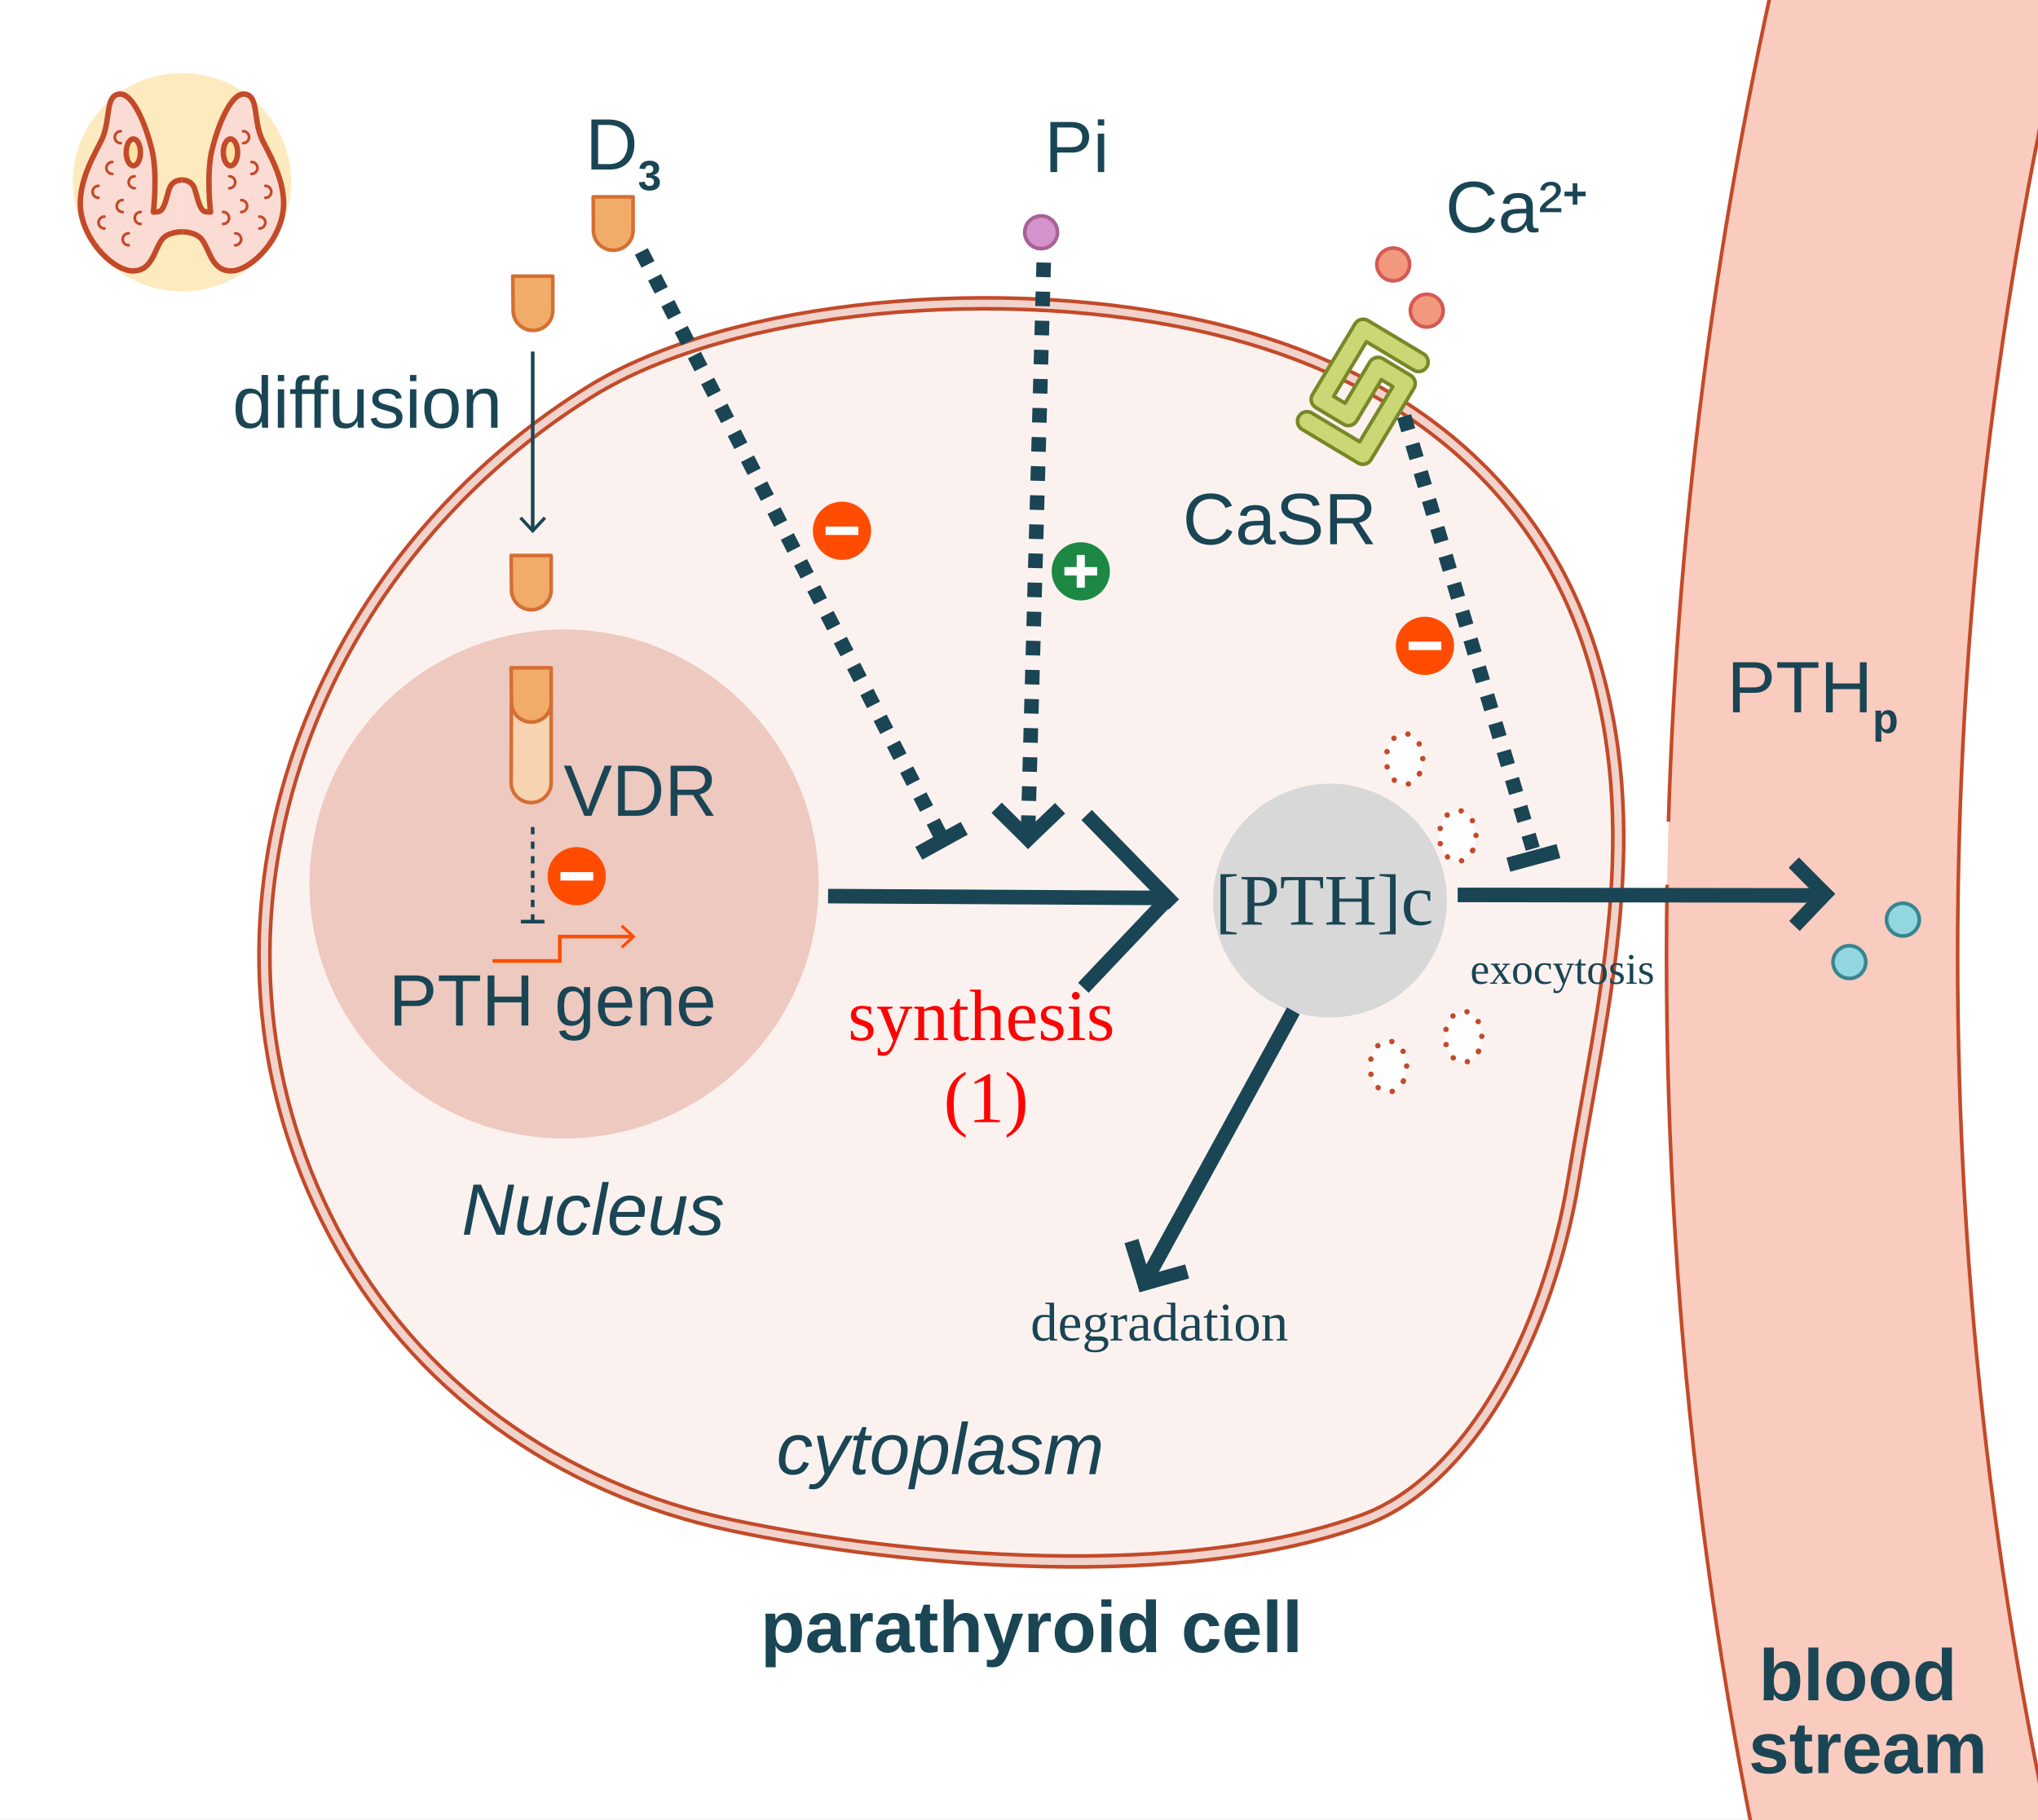
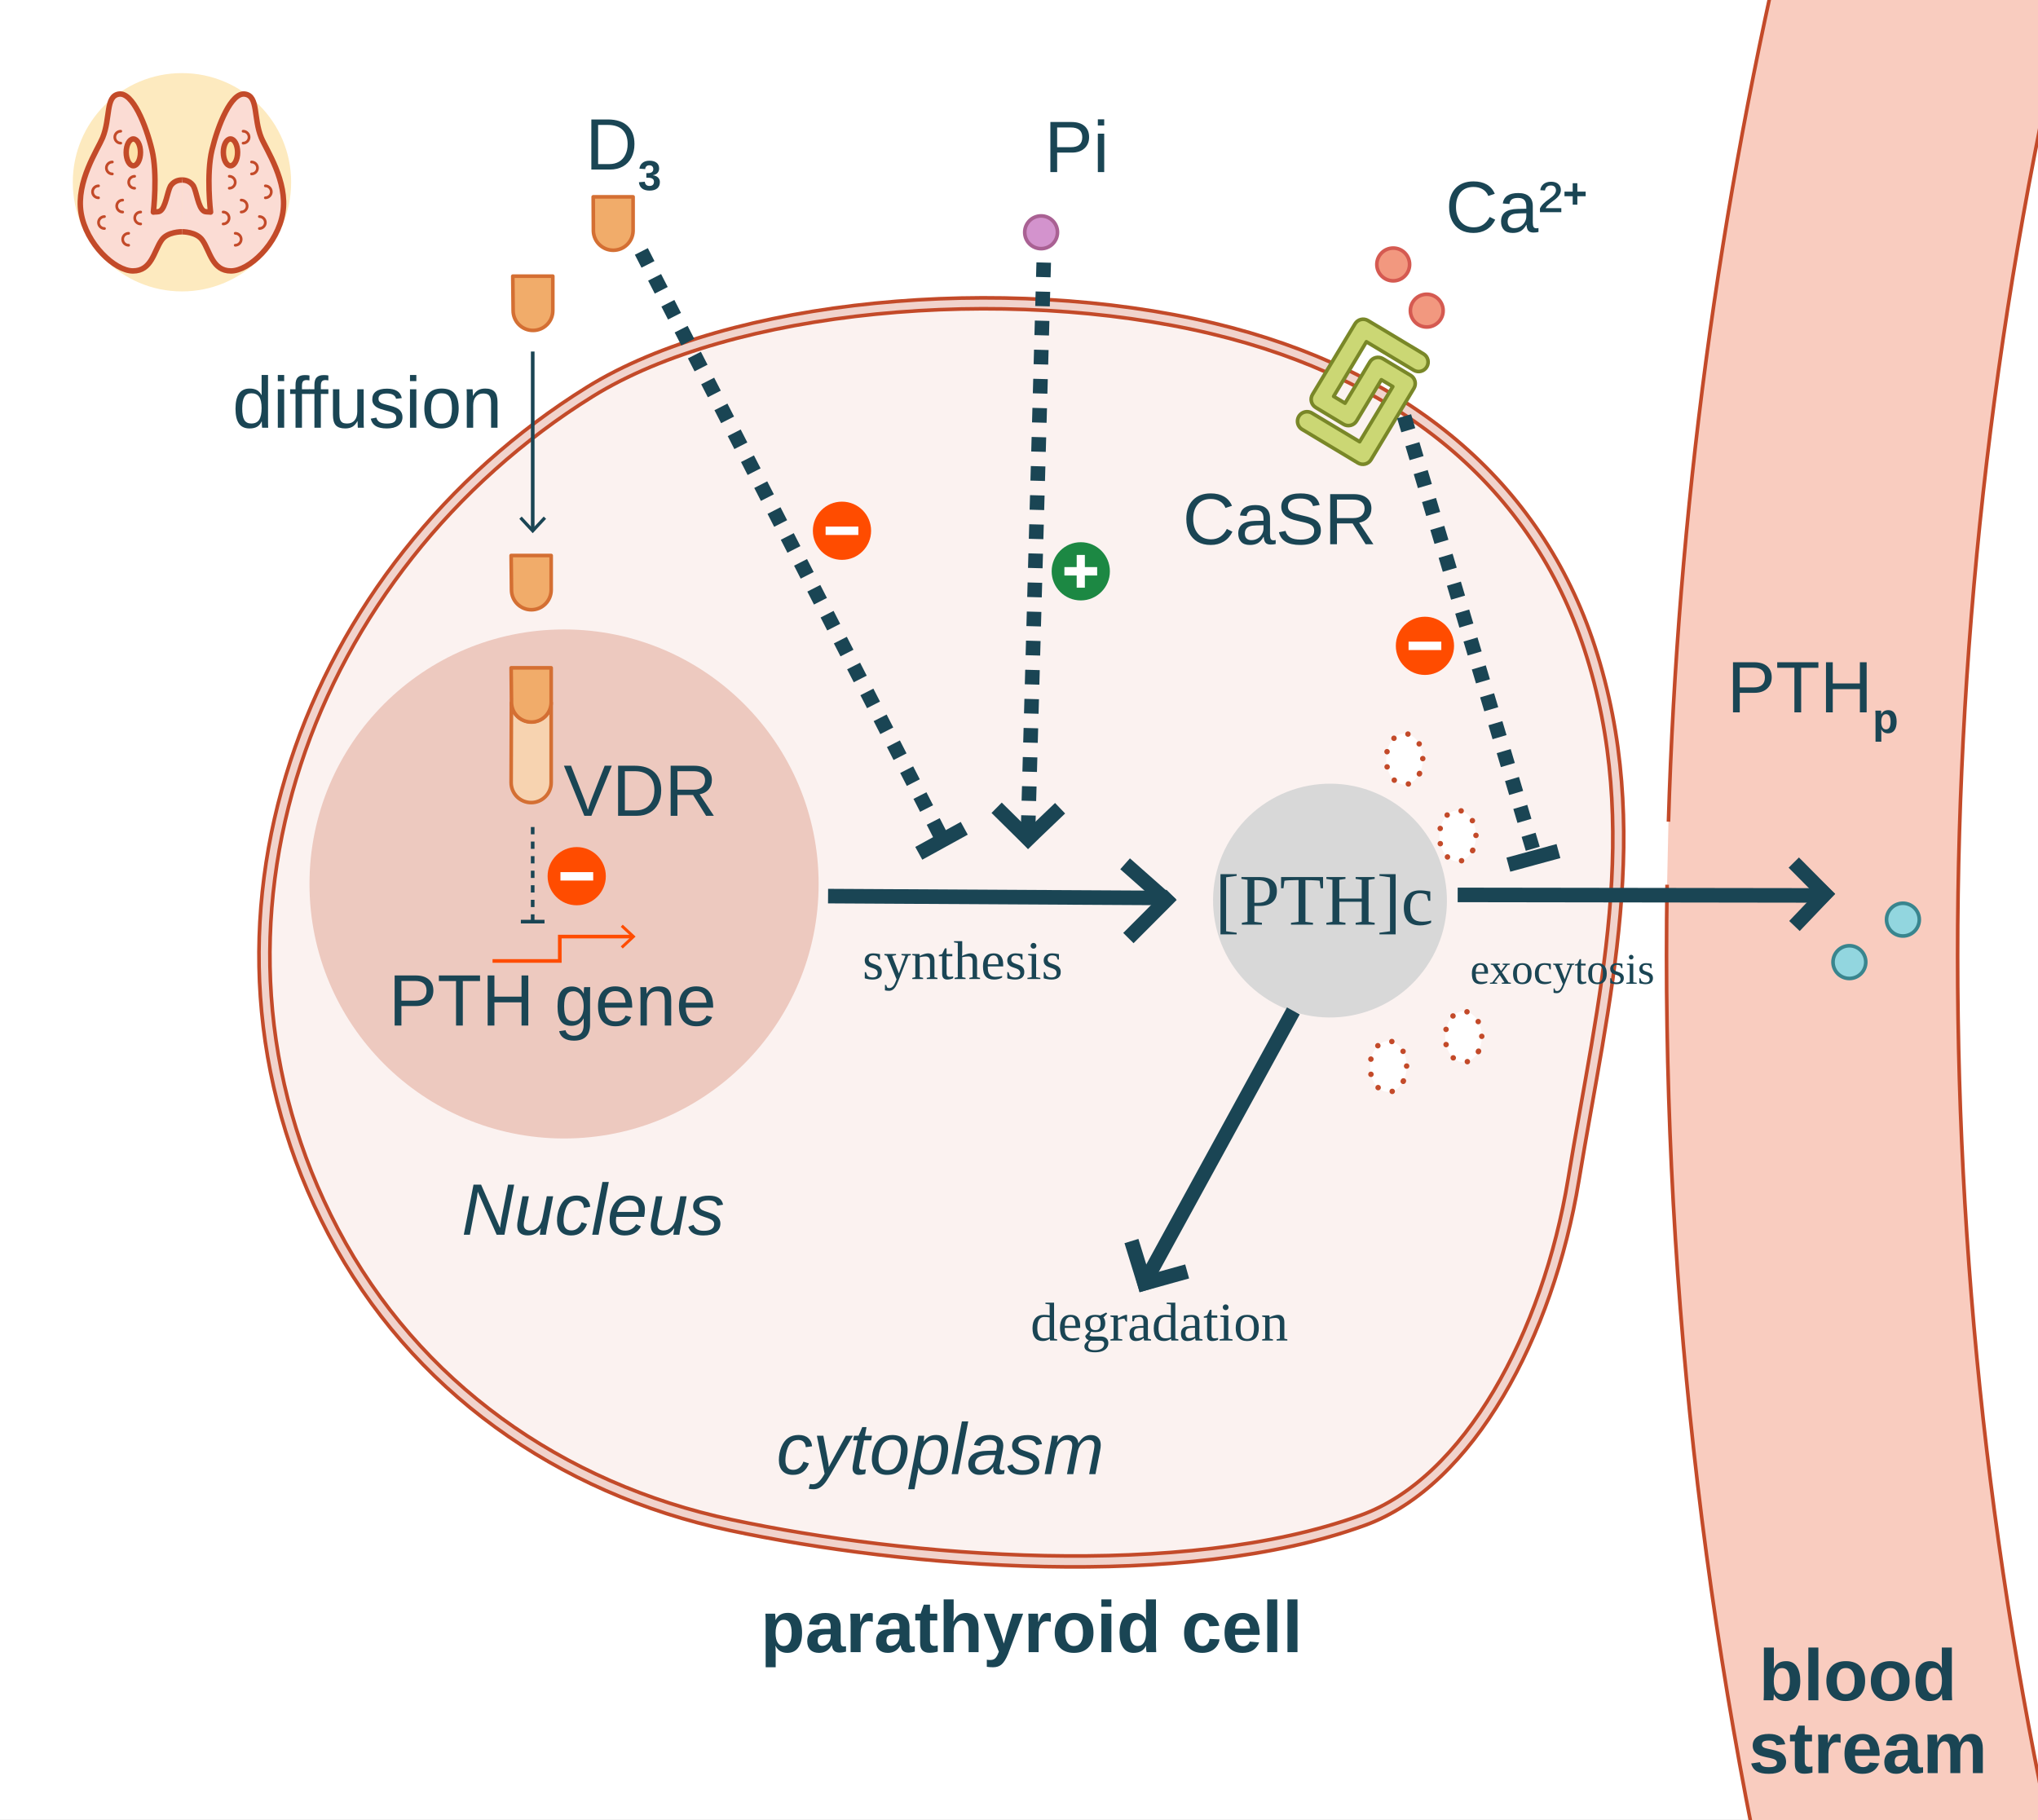
<svg xmlns="http://www.w3.org/2000/svg" xmlns:ns1="https://boxy-svg.com" viewBox="0 0 560 500">
  <defs>
    <style>.cls-1{isolation:isolate;}.cls-2{fill:#fff;}.cls-3{fill:#fbf2f0;}.cls-10,.cls-13,.cls-15,.cls-18,.cls-20,.cls-22,.cls-30,.cls-4,.cls-5{fill:none;}.cls-10,.cls-12,.cls-13,.cls-14,.cls-15,.cls-4{stroke:#c34a29;}.cls-10,.cls-15,.cls-18,.cls-20,.cls-22,.cls-4,.cls-5{stroke-miterlimit:10;}.cls-4{stroke-width:4px;}.cls-5{stroke:#f1d3cc;stroke-width:2px;}.cls-6{fill:#edc9bf;}.cls-7{fill:#f2987f;stroke:#d55a51;}.cls-13,.cls-15,.cls-16,.cls-17,.cls-21,.cls-7,.cls-8{stroke-linecap:round;}.cls-12,.cls-13,.cls-14,.cls-16,.cls-17,.cls-21,.cls-7,.cls-8{stroke-linejoin:round;}.cls-8{fill:#cbd774;stroke:#798728;}.cls-9{fill:#f9ccbf;}.cls-11{fill:#fdeabf;}.cls-12{fill:#fbdcd4;}.cls-12,.cls-14,.cls-15{stroke-width:1.5px;}.cls-13{stroke-width:0.75px;}.cls-14{fill:#fde2a8;}.cls-15{stroke-dasharray:0 4.21;}.cls-16{fill:#92d6df;stroke:#39858e;}.cls-17{fill:#f1ac6a;}.cls-17,.cls-21{stroke:#d46f33;}.cls-18,.cls-20{stroke:#1a4554;}.cls-19,.cls-24,.cls-25,.cls-26,.cls-27{fill:#1a4554;}.cls-20{stroke-dasharray:2 2;}.cls-21{fill:#f7d3b0;}.cls-22{stroke:#ff4c00;}.cls-23{fill:#ff4c00;}.cls-24,.cls-25,.cls-26,.cls-27{font-size:20px;}.cls-24{font-family:ArialMT, Arial;}.cls-25,.cls-27{font-family:Arial-BoldMT, Arial;font-weight:700;}.cls-26{font-family:Arial-ItalicMT, Arial;font-style:italic;}.cls-27{letter-spacing:0.03em;}.cls-28{letter-spacing:-0.02em;}.cls-29{fill:#1c8843;}.cls-31{mix-blend-mode:multiply;}</style>
  </defs>
  <g class="cls-1">
    <g id="Ebene_30" data-name="Ebene 30">
      <g id="Rahmen-8" data-name="Rahmen">
        <rect class="cls-2" width="560" height="500" />
      </g>
    </g>
    <g id="Zellen_HG" data-name="Zellen HG">
      <path class="cls-3" d="M162.1,107.67c-77.47,48.15-114.73,147-70.53,230.84,22.43,42.54,62.25,70.61,109.26,80.63,47.94,10.21,124.31,16.66,173.7-1.34,29.12-10.61,50.82-51,57.83-93.53,8.18-49.63,20.61-96.62,4.42-146.24C422.22,133.38,386,102.91,333.28,90.3,275.78,76.54,200.67,83.69,162.1,107.67Z" />
      <path class="cls-4" d="M162.1,107.67c-77.47,48.15-114.73,147-70.53,230.84,22.43,42.54,62.25,70.61,109.26,80.63,47.94,10.21,124.31,16.66,173.7-1.34,29.12-10.61,50.82-51,57.83-93.53,8.18-49.63,20.61-96.62,4.42-146.24C422.22,133.38,386,102.91,333.28,90.3,275.78,76.54,200.67,83.69,162.1,107.67Z" />
      <path class="cls-5" d="M162.1,107.67c-77.47,48.15-114.73,147-70.53,230.84,22.43,42.54,62.25,70.61,109.26,80.63,47.94,10.21,124.31,16.66,173.7-1.34,29.12-10.61,50.82-51,57.83-93.53,8.18-49.63,20.61-96.62,4.42-146.24C422.22,133.38,386,102.91,333.28,90.3,275.78,76.54,200.67,83.69,162.1,107.67Z" />
      <circle class="cls-6" cx="154.99" cy="242.94" r="69.95" />
      <g id="CAP-2" data-name="CAP">
        <circle class="cls-7" cx="382.83" cy="72.68" r="4.5" />
      </g>
      <g id="CaSR">
        <path class="cls-8" d="M373.14,127.23l-15.23-9.15a2.62,2.62,0,1,1,2.69-4.49l13,7.81,9.11-15.15-3.14-1.88-6.81,11.33a2.62,2.62,0,0,1-3.59.9L361.55,112a2.62,2.62,0,0,1-.9-3.59L372.33,89a2.6,2.6,0,0,1,3.58-.89l15.24,9.15a2.61,2.61,0,0,1-2.69,4.48l-13-7.81-9,15,3.13,1.88,6.81-11.33a2.62,2.62,0,0,1,3.59-.9l7.62,4.58a2.61,2.61,0,0,1,.89,3.59l-11.79,19.62A2.62,2.62,0,0,1,373.14,127.23Z" />
      </g>
      <g id="CAP-4" data-name="CAP">
        <circle class="cls-7" cx="392.04" cy="85.37" r="4.5" />
      </g>
      <path class="cls-9" d="M458.46,225.82A1236.88,1236.88,0,0,1,492.08-26L569.87-7.3a1156.56,1156.56,0,0,0,0,540l-77.79,18.68a1236.34,1236.34,0,0,1-34-308.23" />
      <path class="cls-10" d="M458.46,225.82A1236.88,1236.88,0,0,1,492.08-26L569.87-7.3a1156.56,1156.56,0,0,0,0,540l-77.79,18.68a1236.34,1236.34,0,0,1-34-308.23" />
      <g id="PTH_klein-2" data-name="PTH klein">
        <circle class="cls-11" cx="50" cy="50.09" r="30" />
        <path class="cls-12" d="M50,49.48a3.59,3.59,0,0,1,3.17,1.66C54,52.65,54.46,57.05,56,58c.57.34,1.33.16,1.86.29,0,0-1.23-10.35.39-17.09s5.29-16,9.12-15.33c3.67.61,2.22,6.58,4.44,12,1.36,3.28,7.29,12,5.91,20.59s-9.28,16-14.26,16c-5.15,0-5.75-5.43-7.82-8.41C54,63.63,50,63.7,50,63.7" />
        <path class="cls-13" d="M63,51.73a1.64,1.64,0,1,0,0-3.28" />
        <path class="cls-13" d="M66.27,58.27a1.64,1.64,0,1,0,0-3.28" />
        <path class="cls-13" d="M64.63,67.4a1.64,1.64,0,0,0,0-3.28" />
        <path class="cls-13" d="M61.31,61.55a1.64,1.64,0,1,0,0-3.28" />
        <path class="cls-13" d="M62.54,44a1.64,1.64,0,1,0,0-3.28" />
        <path class="cls-13" d="M66.8,39.34a1.64,1.64,0,0,0,0-3.28" />
        <path class="cls-13" d="M71.27,62.8a1.64,1.64,0,1,0,0-3.28" />
        <path class="cls-13" d="M69.11,47.8a1.64,1.64,0,1,0,0-3.28" />
        <path class="cls-13" d="M72.91,54.36a1.64,1.64,0,0,0,0-3.28" />
        <ellipse class="cls-14" cx="63.33" cy="41.87" rx="1.96" ry="3.68" />
        <path class="cls-12" d="M50,49.48a3.58,3.58,0,0,0-3.16,1.66C46,52.65,45.52,57.05,44,58c-.57.34-1.34.16-1.86.29,0,0,1.23-10.35-.39-17.09s-5.3-16-9.13-15.33c-3.67.61-2.21,6.58-4.43,12-1.36,3.28-7.3,12-5.92,20.59s9.29,16,14.27,16c5.14,0,5.75-5.43,7.82-8.41C45.94,63.63,50,63.7,50,63.7" />
        <path class="cls-13" d="M37,51.73a1.64,1.64,0,0,1,0-3.28" />
        <path class="cls-13" d="M33.71,58.27a1.64,1.64,0,0,1,0-3.28" />
        <path class="cls-13" d="M35.35,67.4a1.64,1.64,0,0,1,0-3.28" />
        <path class="cls-13" d="M38.66,61.55a1.64,1.64,0,1,1,0-3.28" />
        <path class="cls-13" d="M37.43,44a1.64,1.64,0,0,1,0-3.28" />
        <path class="cls-13" d="M33.18,39.34a1.64,1.64,0,1,1,0-3.28" />
        <path class="cls-13" d="M28.71,62.8a1.64,1.64,0,1,1,0-3.28" />
        <path class="cls-13" d="M30.87,47.8a1.64,1.64,0,0,1,0-3.28" />
        <path class="cls-13" d="M27.07,54.36a1.64,1.64,0,1,1,0-3.28" />
        <ellipse class="cls-14" cx="36.64" cy="41.87" rx="1.96" ry="3.68" />
      </g>
    </g>
    <g id="Icons">
      <g id="Text">
        <g id="OPG_2_" data-name="OPG 2?">
          <g id="OPG-3" data-name="OPG" transform="matrix(1, 0, 0, 1, 0.830129, 6.087611)">
            <path class="cls-2" d="M405.39,282.92c-1.61,3.14-4.73,3.87-7,1.63s-2.77-6.62-1.16-9.77,4.72-3.87,7-1.63S407,279.77,405.39,282.92Z" />
            <path class="cls-15" d="M405.39,282.92c-1.61,3.14-4.73,3.87-7,1.63s-2.77-6.62-1.16-9.77,4.72-3.87,7-1.63S407,279.77,405.39,282.92Z" />
          </g>
        </g>
        <g id="OPG_2_2" data-name="OPG 2?" transform="matrix(1, 0, 0, 1, -5.763916, 16.24376)">
          <g id="OPG-4" data-name="OPG">
            <path class="cls-2" d="M410.39,217.54c-1.61,3.15-4.73,3.88-7,1.63s-2.77-6.62-1.16-9.77,4.72-3.87,7-1.62S412,214.4,410.39,217.54Z" />
            <path class="cls-15" d="M410.39,217.54c-1.61,3.15-4.73,3.88-7,1.63s-2.77-6.62-1.16-9.77,4.72-3.87,7-1.62S412,214.4,410.39,217.54Z" />
          </g>
        </g>
        <g id="OPG_2_3" data-name="OPG 2?" transform="matrix(1, 0, 0, 1, -45.10366, 26.0107)">
          <g id="OPG-5" data-name="OPG">
            <path class="cls-2" d="M430.68,271.17c-1.61,3.14-4.72,3.87-7,1.63s-2.77-6.62-1.16-9.77,4.73-3.87,7-1.63S432.29,268,430.68,271.17Z" />
            <path class="cls-15" d="M430.68,271.17c-1.61,3.14-4.72,3.87-7,1.63s-2.77-6.62-1.16-9.77,4.73-3.87,7-1.63S432.29,268,430.68,271.17Z" />
          </g>
        </g>
        <g id="PTH_kugel-11" data-name="PTH kugel" transform="matrix(1, 0, 0, 1, 10.06435, 11.47336)">
          <circle class="cls-16" cx="498.11" cy="252.94" r="4.5" />
        </g>
        <g id="PTH_kugel-13" data-name="PTH kugel" />
        <g id="D3-2" data-name="D3">
          <path class="cls-17" d="M141,85.36a5.45,5.45,0,1,0,10.9,0V75.9h-11Z" />
        </g>
        <g id="D3-3" data-name="D3">
          <path class="cls-17" d="M140.55,162.13a5.45,5.45,0,0,0,10.9,0v-9.46h-11Z" />
        </g>
        <g id="D3-4" data-name="D3">
          <path class="cls-17" d="M163.05,63.55a5.46,5.46,0,0,0,10.91,0V54.1H163Z" />
        </g>
        <line class="cls-18" x1="146.38" y1="96.61" x2="146.38" y2="145.56" />
        <polygon class="cls-19" points="142.7 142.58 143.35 141.97 146.38 145.22 149.4 141.97 150.06 142.58 146.38 146.54 142.7 142.58" />
        <line class="cls-20" x1="146.37" y1="253.29" x2="146.37" y2="225.84" />
        <rect class="cls-19" x="143.12" y="252.79" width="6.5" height="1" />
        <g id="Neues_Symbol_1-2" data-name="Neues Symbol 1">
          <g id="VDR-3" data-name="VDR">
            <path class="cls-21" d="M151.45,193.15v21.93a5.5,5.5,0,0,1-5.5,5.5h0a5.5,5.5,0,0,1-5.5-5.51l.07-21.92a5.47,5.47,0,0,0,10.93,0Z" />
          </g>
          <g id="Deleted_Symbol-20" data-name="Deleted Symbol">
            <path class="cls-17" d="M140.55,193a5.45,5.45,0,0,0,10.9,0v-9.46h-11Z" />
          </g>
        </g>
        <ellipse style="fill: rgb(216, 216, 216);" transform="matrix(-0.566529, 0.824042, -0.824041, -0.566528, 706.6548, 160.1278)" cx="265.305" cy="231.66" rx="32.129" ry="32.129" />
        <text transform="matrix(1, 0, 0, 0.999999, 6.618835, -1.654534)" style="fill: rgb(26, 69, 84); font-size: 20px; white-space: pre;" x="327.257" y="255.783">[PTH]c</text>
        <text x="664.406" y="188.491" style="white-space: pre; fill: rgb(51, 51, 51); font-size: 24px;"> </text>
        <line style="fill: rgb(26, 69, 84); stroke-width: 4; stroke: rgb(26, 69, 84);" x1="233.468" y1="269.209" x2="314.197" y2="223.856" transform="matrix(0.869141, 0.494565, -0.494565, 0.869141, 157.7598, -103.1669)" />
-         <line style="fill: rgb(26, 69, 84); stroke-width: 4; stroke: rgb(26, 69, 84);" x1="296.161" y1="226.947" x2="324.984" y2="245.619" transform="matrix(0.975198, 0.221334, -0.221334, 0.975198, 60.00025, -62.87997)" />
+         <line style="fill: rgb(26, 69, 84); stroke-width: 4; stroke: rgb(26, 69, 84);" x1="308.076" y1="238.933" x2="322.867" y2="247.041" transform="matrix(0.975198, 0.221334, -0.221334, 0.975198, 61.60558, -63.79801)" />
        <g id="g-3" data-name="OPG 2?" transform="matrix(1, 0, 0, 1, -20.38151, -4.858695)">
          <g id="g-4" data-name="OPG">
            <path class="cls-2" d="M410.39,217.54c-1.61,3.15-4.73,3.88-7,1.63s-2.77-6.62-1.16-9.77,4.72-3.87,7-1.62S412,214.4,410.39,217.54Z" style="fill: rgb(255, 255, 255);" />
            <path class="cls-15" d="M410.39,217.54c-1.61,3.15-4.73,3.88-7,1.63s-2.77-6.62-1.16-9.77,4.72-3.87,7-1.62S412,214.4,410.39,217.54Z" style="fill: none; stroke: rgb(195, 74, 41); stroke-dasharray: 0px, 4.21px; stroke-linecap: round; stroke-miterlimit: 10; stroke-width: 1.5px;" />
          </g>
        </g>
        <g id="g-5" data-name="PTH kugel" transform="matrix(1, 0, 0, 1, 24.77093, -0.200999)">
          <circle class="cls-16" cx="498.11" cy="252.94" r="4.5" style="fill: rgb(146, 214, 223); stroke: rgb(57, 133, 142); stroke-linecap: round; stroke-linejoin: round;" />
        </g>
        <line style="stroke-width: 4; fill: rgb(26, 69, 84); stroke: rgb(26, 69, 84);" x1="407.03" y1="270.624" x2="493.796" y2="221.414" transform="matrix(0.869141, 0.494565, -0.494565, 0.869141, 180.613, -190.5645)" />
        <line style="stroke-width: 4; fill: rgb(26, 69, 84); stroke: rgb(26, 69, 84);" x1="491.907" y1="238.285" x2="503.814" y2="245.856" transform="matrix(0.975198, 0.221334, -0.221334, 0.975198, 65.92627, -104.1896)" />
        <line style="stroke-width: 4; fill: rgb(26, 69, 84); stroke: rgb(26, 69, 84);" x1="490.306" y1="243.157" x2="502.213" y2="250.728" transform="matrix(0.194062, -0.980989, 0.980989, 0.194062, 159.3942, 688.2936)" ns1:origin="0.696 0.526" />
        <line style="stroke-width: 4; fill: rgb(26, 69, 84); stroke: rgb(26, 69, 84);" x1="298.328" y1="336.455" x2="371.681" y2="293.689" transform="matrix(-0.856567, 0.516036, -0.516036, -0.856567, 784.5468, 412.078)" />
        <line style="stroke-width: 4; fill: rgb(26, 69, 84); stroke: rgb(26, 69, 84);" x1="313.452" y1="347.532" x2="325.359" y2="355.103" transform="matrix(-0.669324, 0.742971, -0.742971, -0.669324, 794.2099, 349.1538)" />
        <line style="stroke-width: 4; fill: rgb(26, 69, 84); stroke: rgb(26, 69, 84);" x1="306.337" y1="345.499" x2="318.244" y2="353.07" transform="matrix(0.761341, 0.648352, -0.648352, 0.761341, 301.6749, -120.5803)" ns1:origin="0.696 0.526" />
        <line style="stroke-width: 4; fill: rgb(26, 69, 84); stroke-dasharray: 4px; stroke: rgb(26, 69, 84);" x1="136.661" y1="191.906" x2="298.894" y2="108.625" transform="matrix(-0.00113, 0.999999, -0.999999, -0.00113, 368.289, -67.34206)" />
        <line style="stroke-width: 4; fill: rgb(26, 69, 84); stroke: rgb(26, 69, 84);" x1="251.764" y1="224.836" x2="263.48" y2="232.973" transform="matrix(0.444318, -0.895869, 0.895869, 0.444318, -60.82606, 360.1685)" ns1:origin="0.696 0.526" />
        <line style="stroke-width: 4; fill: rgb(26, 69, 84); stroke-dasharray: 4px; stroke: rgb(26, 69, 84);" x1="216.559" y1="187.914" x2="352.731" y2="112.167" transform="matrix(-0.510014, 0.860166, -0.860166, -0.510014, 558.8777, -18.27871)" />
        <line style="stroke-width: 4; fill: rgb(26, 69, 84); stroke: rgb(26, 69, 84);" x1="280.239" y1="223.217" x2="292.146" y2="230.788" transform="matrix(-0.238722, 0.971088, -0.971088, -0.238722, 574.9524, 3.274922)" />
        <line style="stroke-width: 4; fill: rgb(26, 69, 84); stroke: rgb(26, 69, 84);" x1="272.824" y1="223.662" x2="284.731" y2="231.233" transform="matrix(0.977365, 0.211558, -0.211558, 0.977365, 54.52283, -54.31872)" ns1:origin="0.696 0.526" />
        <line style="stroke-width: 4; fill: rgb(26, 69, 84); stroke-dasharray: 4px; stroke: rgb(26, 69, 84);" x1="343.553" y1="192.561" x2="463.889" y2="156.632" transform="matrix(-0.00113, 0.999999, -0.999999, -0.00113, 578.7735, -228.927)" />
        <line style="stroke-width: 4; fill: rgb(26, 69, 84); stroke: rgb(26, 69, 84);" x1="414.831" y1="229.867" x2="426.547" y2="238.004" transform="matrix(0.642848, -0.765994, 0.765994, 0.642848, -28.28512, 407.6303)" ns1:origin="0.696 0.526" />
-         <line style="fill: rgb(26, 69, 84); stroke-width: 4; stroke: rgb(26, 69, 84);" x1="307.449" y1="259.983" x2="337.423" y2="278.467" transform="matrix(0.20478, -0.978808, 0.978808, 0.20478, -19.75055, 519.1674)" ns1:origin="0.073 0.636" />
+         <line style="fill: rgb(26, 69, 84); stroke-width: 4; stroke: rgb(26, 69, 84);" x1="314.949" y1="252.166" x2="329.014" y2="261.335" transform="matrix(0.20478, -0.978808, 0.978808, 0.20478, -1.259783, 514.4443)" ns1:origin="0.073 0.636" />
        <g id="_Gruppe_14" data-name="&lt;Gruppe&gt;" transform="matrix(1, 0, 0, 1, -217.5766, -218.8612)">
          <circle class="cls-26" cx="503.65" cy="282.7" r="4.5" style="fill: rgb(211, 147, 205); stroke: rgb(169, 97, 147); stroke-linecap: round; stroke-linejoin: round;" />
        </g>
      </g>
      <polyline class="cls-22" points="135.34 264.1 153.82 264.1 153.82 257.4 173.77 257.4" />
      <polygon class="cls-23" points="171.12 260.68 170.57 260.09 173.46 257.4 170.57 254.72 171.12 254.13 174.64 257.4 171.12 260.68" />
    </g>
    <g id="Text-2" data-name="Text">
      <text class="cls-24" transform="translate(324.96 149.57)" style="white-space: pre;">CaSR</text>
      <text class="cls-24" transform="translate(397.17 63.82)" style="white-space: pre;">Ca²</text>
      <text class="cls-25" transform="translate(429.4 57.16) scale(0.58)" style="white-space: pre;">+</text>
      <text class="cls-24" transform="translate(436.21 63.82)" style="white-space: pre;"> </text>
      <text class="cls-25" transform="translate(483.29 467.3)" style="white-space: pre;">blood <tspan x="-2.81" y="20">stream</tspan>
      </text>
      <text class="cls-25" transform="translate(209 454.06)" style="white-space: pre;">parathyroid cell</text>
      <text class="cls-26" transform="translate(126.83 339.34)" style="white-space: pre;">Nucleus</text>
      <text class="cls-26" transform="translate(213.36 405.14)" style="white-space: pre;">cytoplasm</text>
      <text class="cls-24" transform="translate(474.55 195.77)" style="white-space: pre;">PTH</text>
      <text class="cls-27" transform="translate(514.55 201.43) scale(0.58)" style="white-space: pre;">p</text>
      <text class="cls-24" transform="translate(106.8 281.85)" style="white-space: pre;">PTH gene</text>
      <text class="cls-24" transform="translate(117.04 42.55)" style="white-space: pre;"> </text>
      <text class="cls-27" transform="translate(199.28 48.21) scale(0.58)" style="white-space: pre;"> </text>
      <text class="cls-24" style="white-space: pre; font-size: 20px;" x="160.851" y="46.599">D</text>
      <text class="cls-27" style="white-space: pre; font-size: 11.6px;" x="175.291" y="52.259">3</text>
      <text class="cls-24" style="white-space: pre; font-size: 20px;" x="286.979" y="47.297">Pi</text>
      <text class="cls-24" transform="translate(63.87 117.55)" style="white-space: pre;">di<tspan class="cls-28" x="15.57" y="0">f</tspan>
        <tspan x="20.76" y="0">fusion</tspan>
      </text>
      <text class="cls-24" transform="translate(154.86 224.21)" style="white-space: pre;">VDR</text>
      <g id="Minus-8" data-name="Minus" transform="matrix(1, 0, 0, 1, -10.9411, 3.217971)">
        <circle class="cls-23" cx="242.3" cy="142.65" r="8" />
        <path class="cls-2" d="M237.8,143.81V141.5h9v2.31Z" />
      </g>
      <g id="Minus-9" data-name="Minus" transform="matrix(1, 0, 0, 1, -4.77627, 7.483927)">
        <circle class="cls-23" cx="396.32" cy="170.01" r="8" />
        <path class="cls-2" d="M391.82,171.17v-2.31h9v2.31Z" />
      </g>
      <g id="Minus-10" data-name="Minus">
        <circle class="cls-23" cx="158.47" cy="240.8" r="8" />
        <path class="cls-2" d="M154,242v-2.31h9V242Z" />
      </g>
      <g id="Plus-22" data-name="Plus" transform="matrix(1, 0, 0, 1, -6.435942, 15.44626)">
        <circle class="cls-29" cx="303.41" cy="141.57" r="8" />
        <path class="cls-2" d="M302.29,146.07v-3.35h-3.38v-2.31h3.38v-3.34h2.24v3.34h3.38v2.31h-3.38v3.35Z" />
      </g>
      <text x="655.196" y="104.588" style="white-space: pre; fill: rgb(51, 51, 51); font-size: 24px;"> </text>
    </g>
    <g id="Zoom_Rahmen" data-name="Zoom Rahmen">
      <g id="Neues_Symbol_2-9" data-name="Neues Symbol 2">
        <g id="Kidney_klein-12" data-name="Kidney klein">
          <circle class="cls-30" cx="50" cy="50" r="30" />
        </g>
        <rect class="cls-30" width="560" height="500" />
      </g>
    </g>
-     <text style="fill: rgb(251, 4, 4); font-size: 20px; white-space: pre;" x="232.972" y="285.849">synthesis</text>
+     <text style="fill: rgb(26, 69, 84); white-space: pre; font-size: 15px;" x="236.999" y="269.07">synthesis</text>
    <text x="468.904" y="124.647" style="white-space: pre; fill: rgb(51, 51, 51); font-size: 24px;"> </text>
    <text style="fill: rgb(26, 69, 84); white-space: pre; font-size: 15px;" x="283.167" y="368.418">degradation</text>
    <text style="white-space: pre; fill: rgb(51, 51, 51); font-size: 24px;" x="582.711" y="263.737"> </text>
-     <text style="fill: rgb(254, 5, 5); font-size: 20px; white-space: pre;" x="253.655" y="295.221" transform="matrix(0.999999, 0, 0, 1, 5.651873, 13.18732)">(1)</text>
  </g>
  <text transform="matrix(1, 0, 0, 1.000001, -17.4327, 14.44633)" style="fill: rgb(26, 69, 84); white-space: pre;" x="421.407" y="255.917">exocytosis</text>
</svg>
